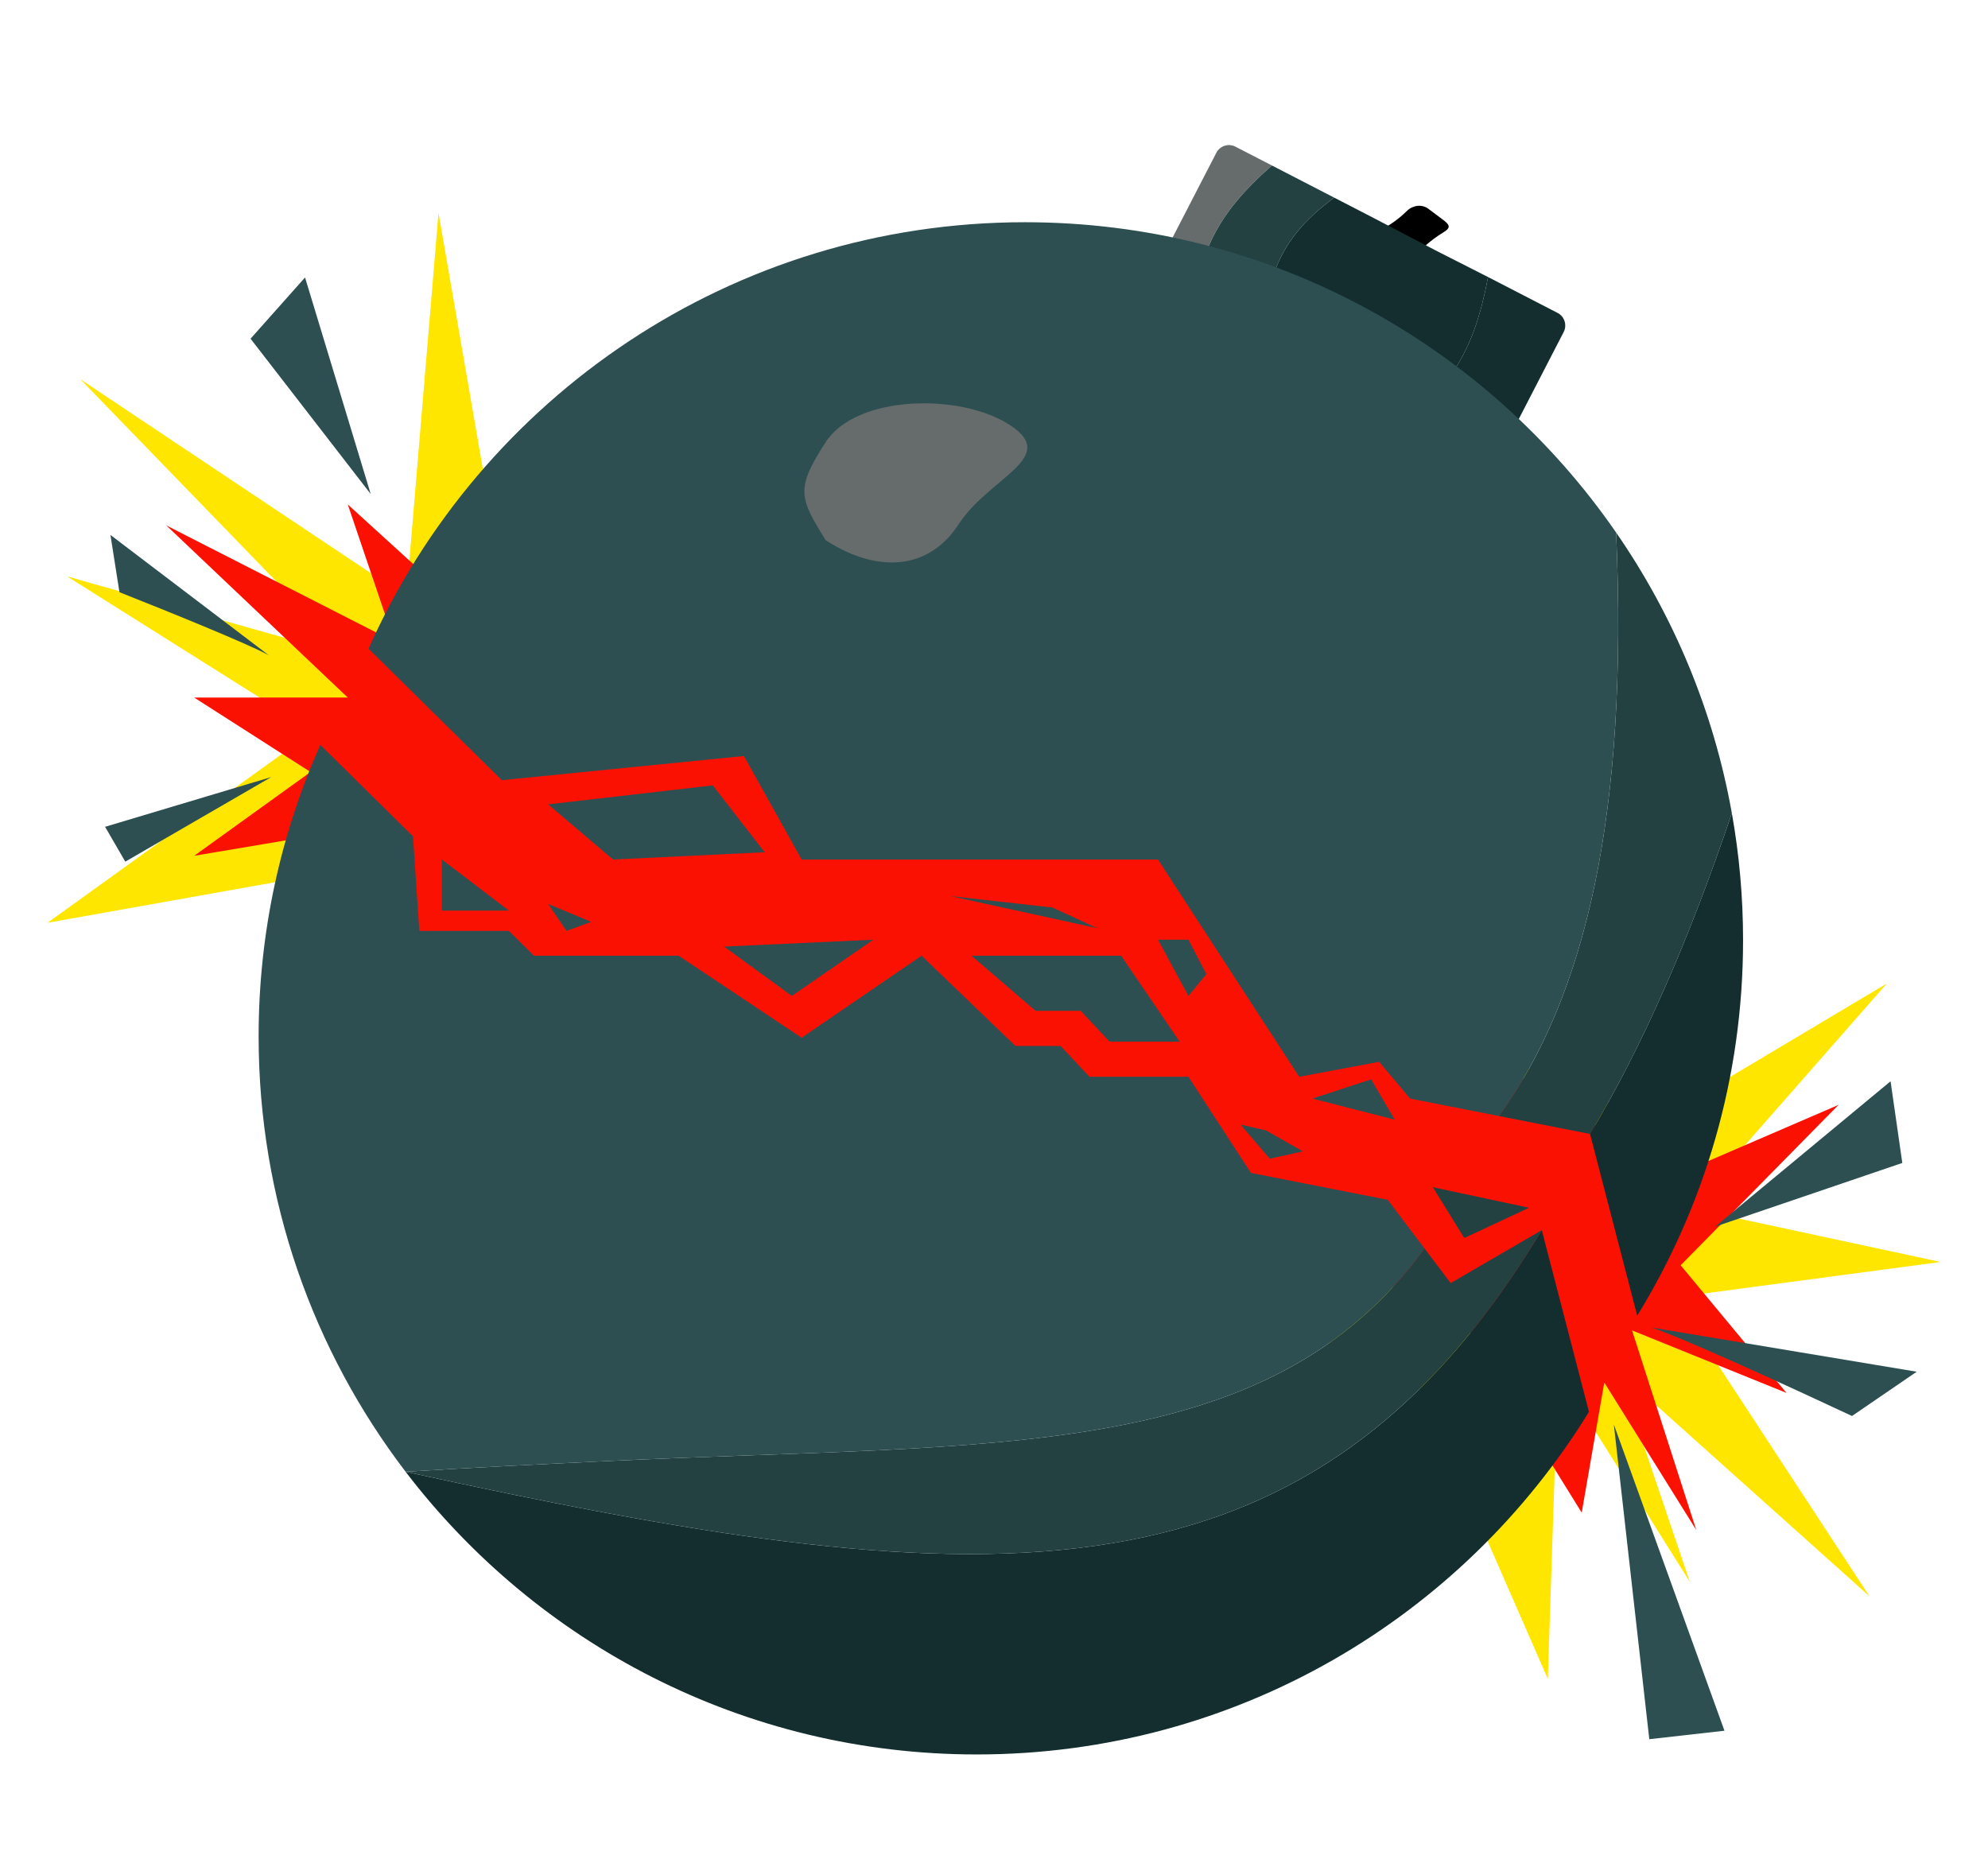
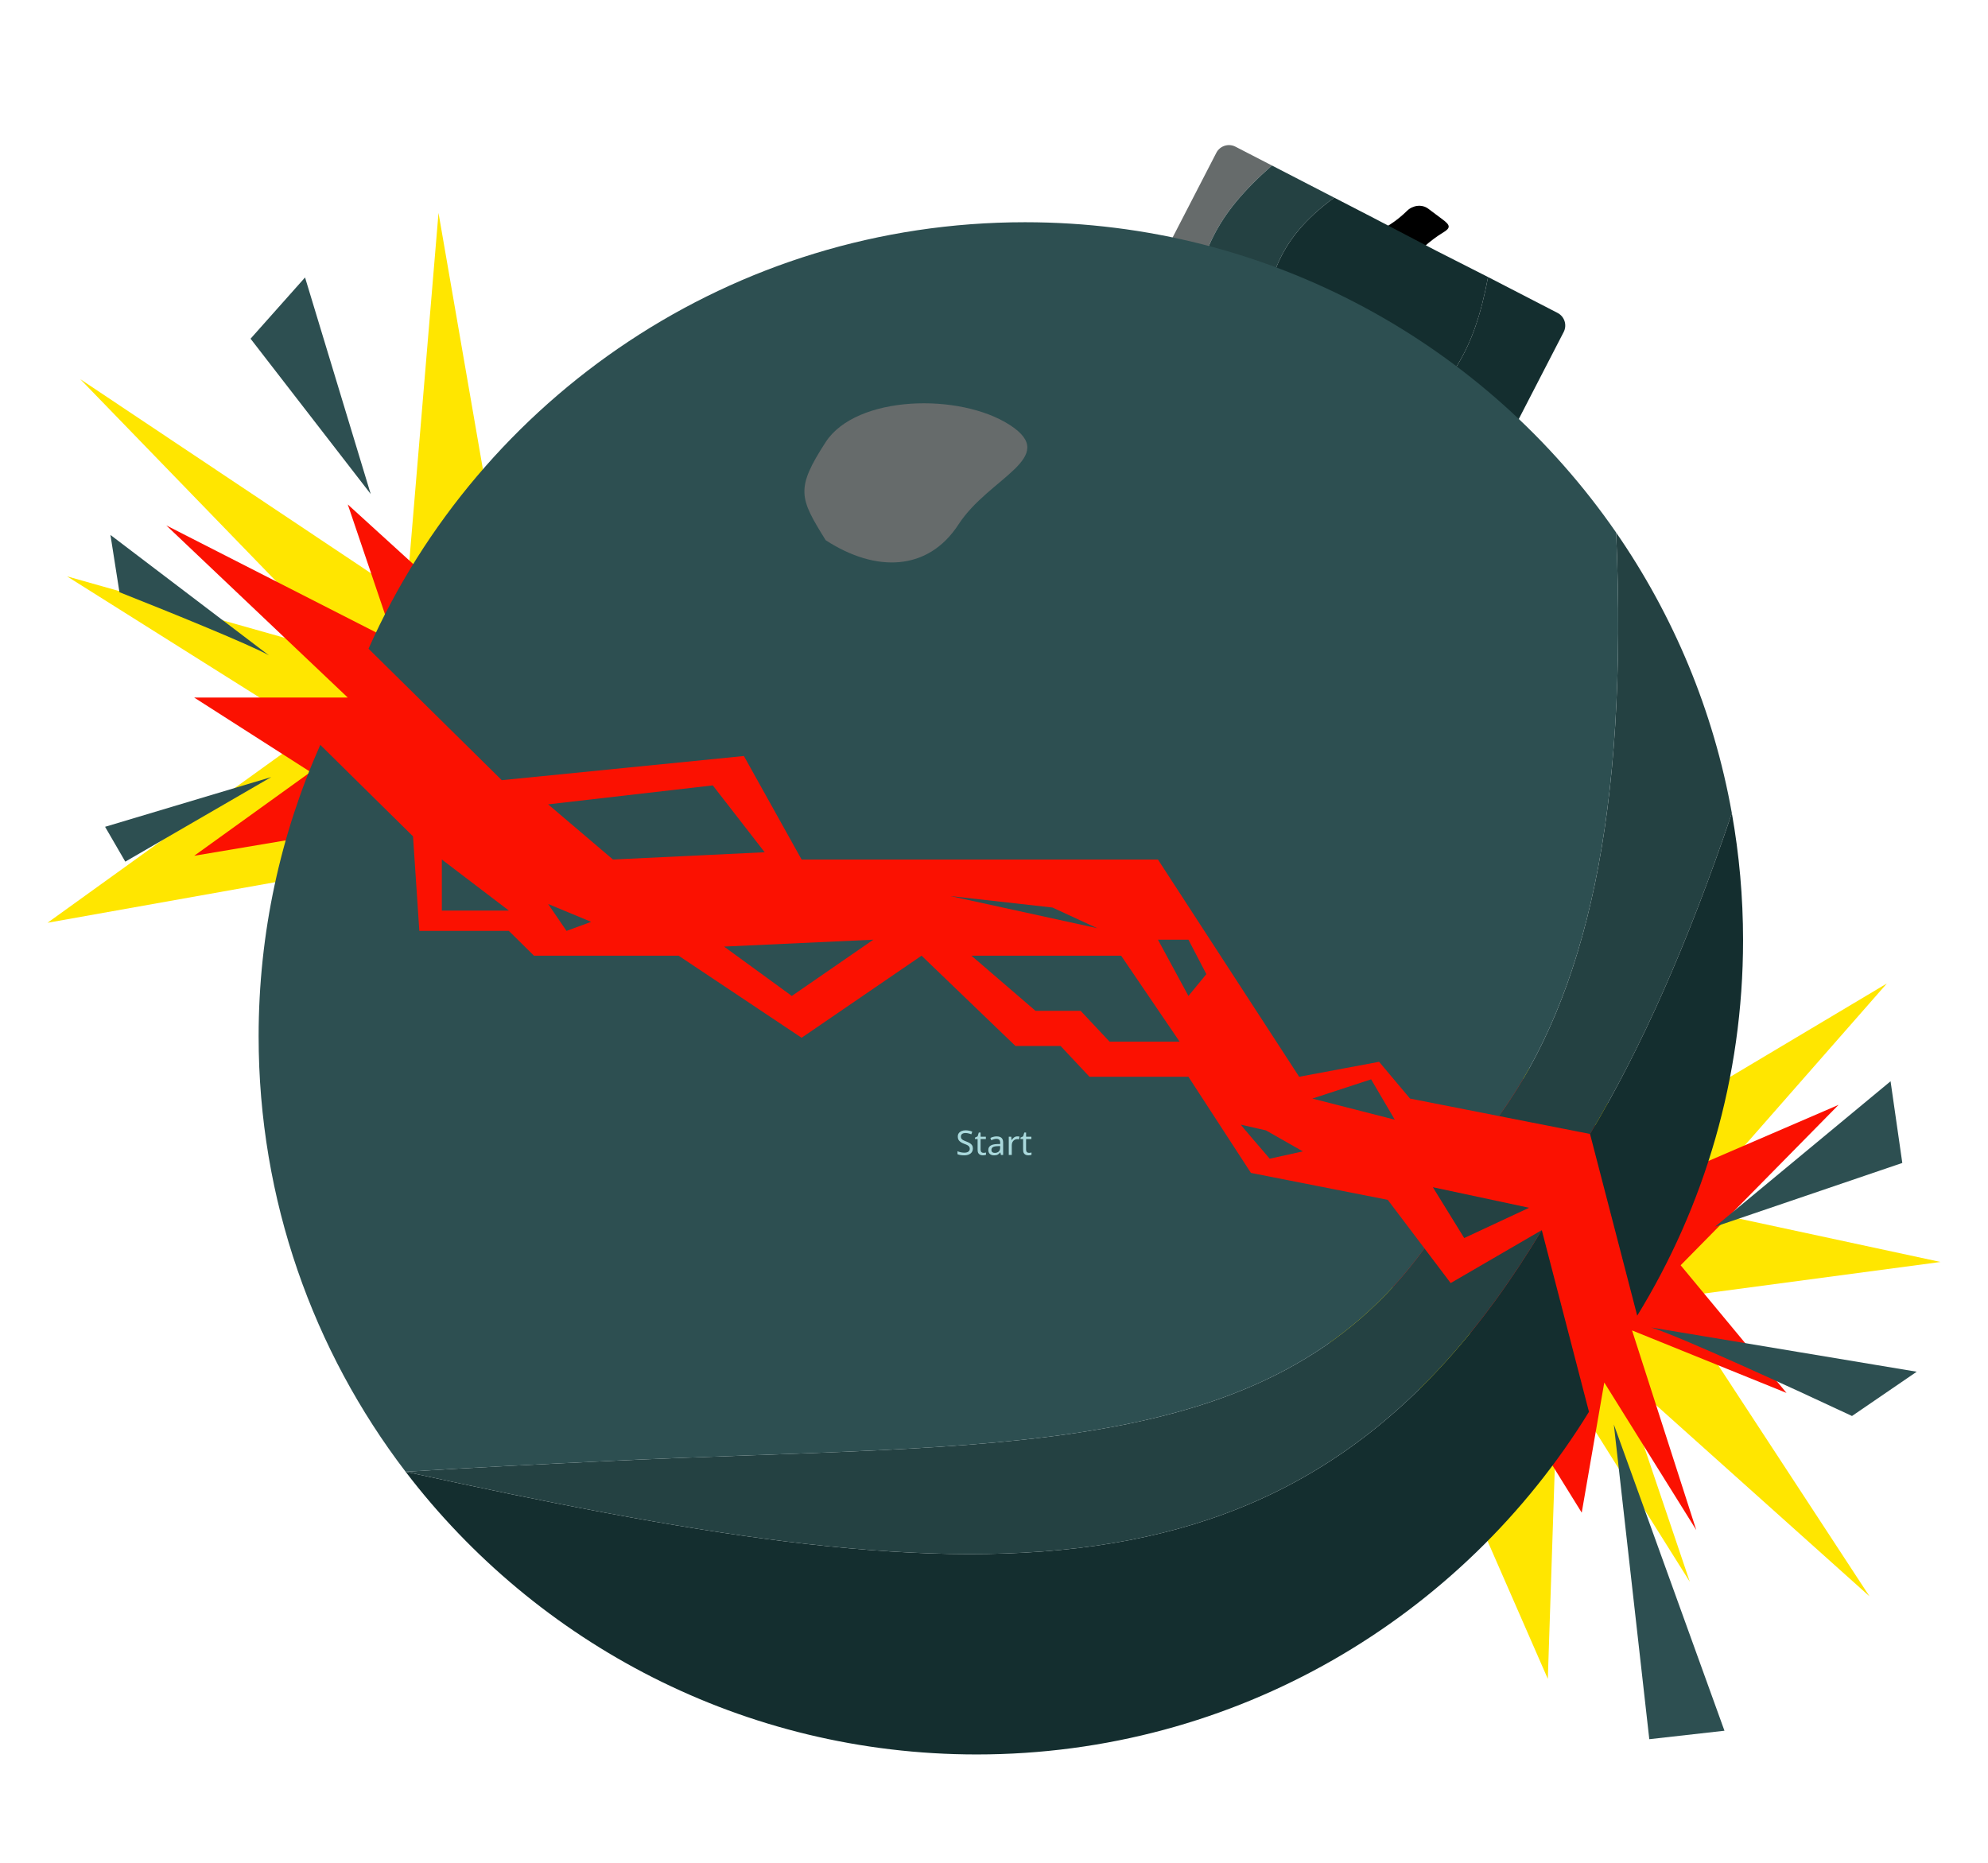
<svg xmlns="http://www.w3.org/2000/svg" class="slider-tomato" viewBox="0 0 700 656" fill="none">
  <style>
        text { 
            font-family: Neucha,sans-serif;
            font-size: 11rem !important;
        }
    </style>
  <g>
    <path d="M154.405 74.977L179.514 219.96L582.253 395.297L664.392 346.32L595.007 425.398L683.269 444.388L589.395 456.91L658.27 562.127L570.008 483.049L595.007 557.025L548.581 483.049L545.009 591.207L500.623 489.681L140.985 302.796L16.731 324.95L110.334 257.548L23.603 202.958L122.681 230.954L28.264 133.516L143.075 210.182L154.405 74.977Z" fill="#FFE600" />
    <path d="M122.455 177.636L175.537 225.98L383.11 284.445L512.648 375.746L543.5 381.125L585.053 415.956L647.383 389.068L591.775 445.552L629.05 490.507L574.665 468.493L597.275 538.782L564.888 486.84L556.944 532.671L512.648 461.175L175.537 341.385L145.691 333.489L128.772 291.19L68.381 301.355L109.346 271.86L68.381 245.643H122.455L58.55 185.015L138.841 225.98L122.455 177.636Z" fill="#FB1101" />
    <path d="M520.304 164.697C522.758 165.963 525.774 165.001 527.04 162.547L550.587 116.926C551.854 114.472 550.891 111.456 548.437 110.19L523.964 97.558C518.839 124.891 510.503 134.934 493.676 150.953L520.304 164.697Z" fill="#142E2F" />
    <path d="M435.023 51.652C432.569 50.386 429.553 51.348 428.287 53.802L404.74 99.423C403.473 101.877 404.436 104.893 406.89 106.159L418.76 112.286C423.002 88.857 427.342 76.365 447.866 58.281L435.023 51.652Z" fill="#666B6B" />
    <path d="M447.866 58.281C427.342 76.365 423.002 88.857 418.76 112.286L442.672 124.628L442.858 123.397C446.518 99.149 448.627 85.178 469.781 69.592L447.866 58.281Z" fill="#244142" />
    <path d="M508.15 81.877C510.957 80.196 510.593 79.25 507.974 77.289L502.907 73.494C500.657 71.809 497.42 72.285 495.417 74.257C492.36 77.267 487.354 81.217 480.904 82.887C477.878 83.67 475.873 86.599 478.413 88.422C481.976 90.978 487.268 92.491 489.773 95.195V95.195C491.106 96.634 493.439 96.205 494.554 94.591C498.422 88.989 504.068 84.324 508.15 81.877Z" fill="black" />
    <path d="M493.676 150.953C510.503 134.934 518.839 124.891 523.964 97.558L505.626 88.248L486.028 77.994L483.647 76.749L469.781 69.592C448.627 85.178 446.518 99.149 442.858 123.397L442.672 124.628L455.881 131.445L493.676 150.953Z" fill="#142E2F" />
    <path d="M609.805 286.352C603.34 250.156 589.173 216.628 569.059 187.524C573.378 286.345 558.442 350.675 527.79 393.008L559.869 399.317C577.972 369.122 594.467 331.869 609.805 286.352Z" fill="#244142" />
    <path d="M613.754 331.107C613.754 315.835 612.4 300.879 609.805 286.352C594.467 331.869 577.972 369.122 559.869 399.317L576.484 463.306C600.122 424.841 613.754 379.566 613.754 331.107Z" fill="#142E2F" />
    <path d="M142.819 518.262C189.017 578.773 261.907 617.815 343.916 617.815C435.103 617.815 515.016 569.545 559.497 497.164L542.882 433.174C459.034 573.023 340.669 561.456 142.819 518.262Z" fill="#142E2F" />
    <path d="M193.001 283.244L215.842 302.675L269.256 300.112L250.983 276.568L193.001 283.244Z" fill="#2D4F51" />
    <path d="M342.051 336.533H394.759L415.352 366.803H390.681L380.509 355.955H364.615L342.051 336.533Z" fill="#2D4F51" />
    <path d="M254.949 333.331L278.806 350.718L307.515 330.905L254.949 333.331Z" fill="#2D4F51" />
    <path d="M142.819 518.262C340.669 561.456 459.034 573.023 542.882 433.174L510.803 451.823L501.563 439.602C446.505 515.642 349.981 507.977 214.016 514.497L214.012 514.497C191.105 515.596 167.342 516.735 142.819 518.262Z" fill="#244142" />
    <path d="M504.528 418.069L515.57 435.964L538.415 425.303L504.528 418.069Z" fill="#244142" />
    <path d="M569.059 187.524C523.437 121.509 447.22 78.256 360.902 78.256C257.81 78.256 169.128 139.954 129.765 228.439L176.682 274.733L261.937 266.226L282.255 302.675H407.728L457.453 379.176L485.603 373.905L496.491 386.853L527.79 393.008C558.442 350.675 573.378 286.345 569.059 187.524Z" fill="#2D4F51" />
    <path d="M462.099 386.853L482.786 380.083L491.119 394.289L462.099 386.853Z" fill="#2D4F51" />
    <path d="M436.892 396.035C437.161 396.483 443.803 404.215 447.09 408.026L458.745 405.448L445.745 398.052L436.892 396.035Z" fill="#2D4F51" />
    <path d="M370.594 319.583L334.606 315.54L386.363 326.862L370.594 319.583Z" fill="#2D4F51" />
    <path d="M407.728 330.905H418.46L424.777 343.036L418.46 350.718L407.728 330.905Z" fill="#2D4F51" />
    <path d="M91.065 364.964C91.065 422.601 110.35 475.734 142.819 518.262C167.342 516.735 191.105 515.596 214.012 514.497L214.016 514.497C349.981 507.977 446.505 515.642 501.563 439.602L488.637 422.506L440.467 413.033L418.46 379.176H383.616L373.444 368.328H357.55L324.49 336.533L282.255 365.441L238.939 336.533H188.015L179.175 327.809H147.652L145.431 294.514L112.778 262.296C98.822 293.67 91.065 328.411 91.065 364.964Z" fill="#2D4F51" />
    <path d="M155.58 302.675V320.649H179.175L155.58 302.675Z" fill="#2D4F51" />
    <path d="M193.001 318.331L199.478 327.809L208.158 324.617L193.001 318.331Z" fill="#2D4F51" />
    <path d="M337.518 184.652C326.78 201.203 308.377 201.679 290.739 190.236C281.504 175.353 280.001 172.223 290.739 155.672C301.477 139.121 337.97 138.233 355.608 149.676C373.247 161.12 348.256 168.101 337.518 184.652Z" fill="#666B6B" />
    <path d="M580.737 612.444L568.25 501.613L607.204 609.462L580.737 612.444Z" fill="#2D4F51" />
    <path d="M665.691 380.758L603.922 431.958L669.826 409.522L665.691 380.758Z" fill="#2D4F51" />
    <path d="M44.115 303.423L95.504 273.641L37.003 291.151L44.115 303.423Z" fill="#2D4F51" />
    <path d="M107.41 97.707L130.533 173.965L88.225 119.272L107.41 97.707Z" fill="#2D4F51" />
    <path d="M652.113 498.631C632.529 489.438 590.961 470.333 581.368 467.455L674.896 483.043L652.113 498.631Z" fill="#2D4F51" />
    <path d="M42.058 208.538C56.936 214.412 88.294 227.086 94.707 230.787L38.89 188.376L42.058 208.538Z" fill="#2D4F51" />
-     <text class="timer-text" x="50%" y="62%" style="fill: #AAD9DC;" text-anchor="middle" />
+     <text class="timer-text" x="50%" y="62%" style="fill: #AAD9DC;" text-anchor="middle">Start</text>
  </g>
</svg>
